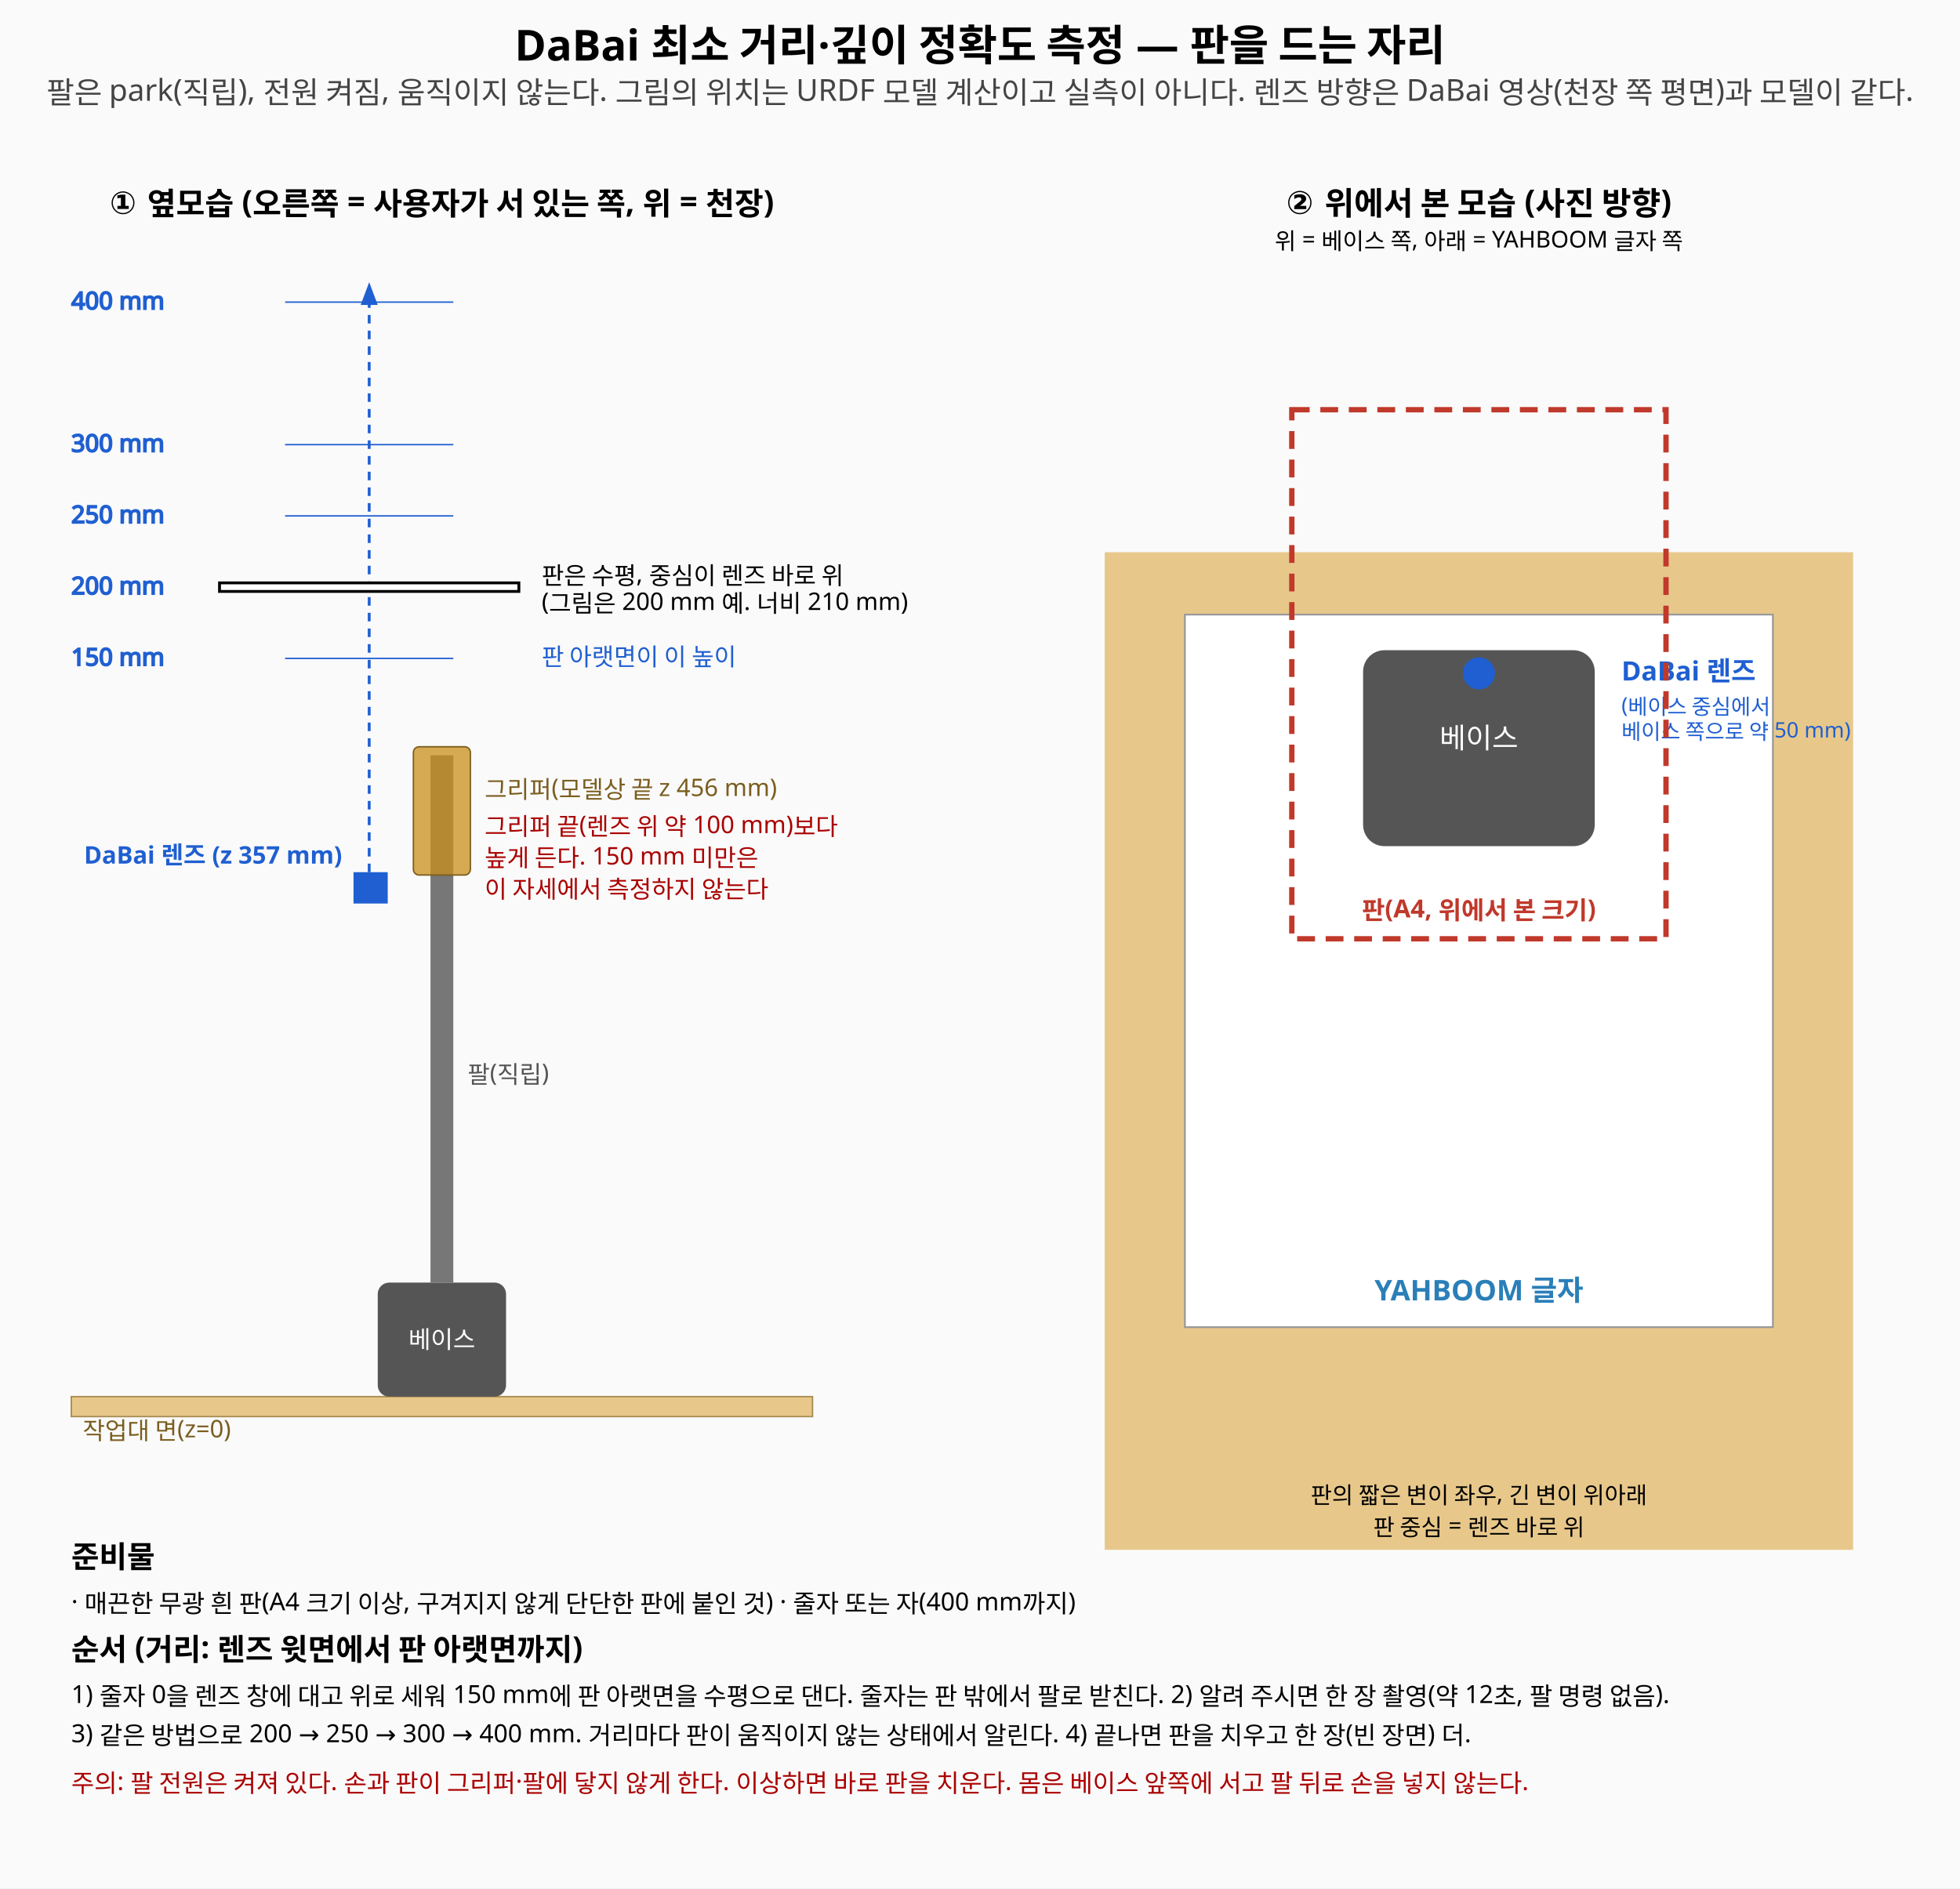
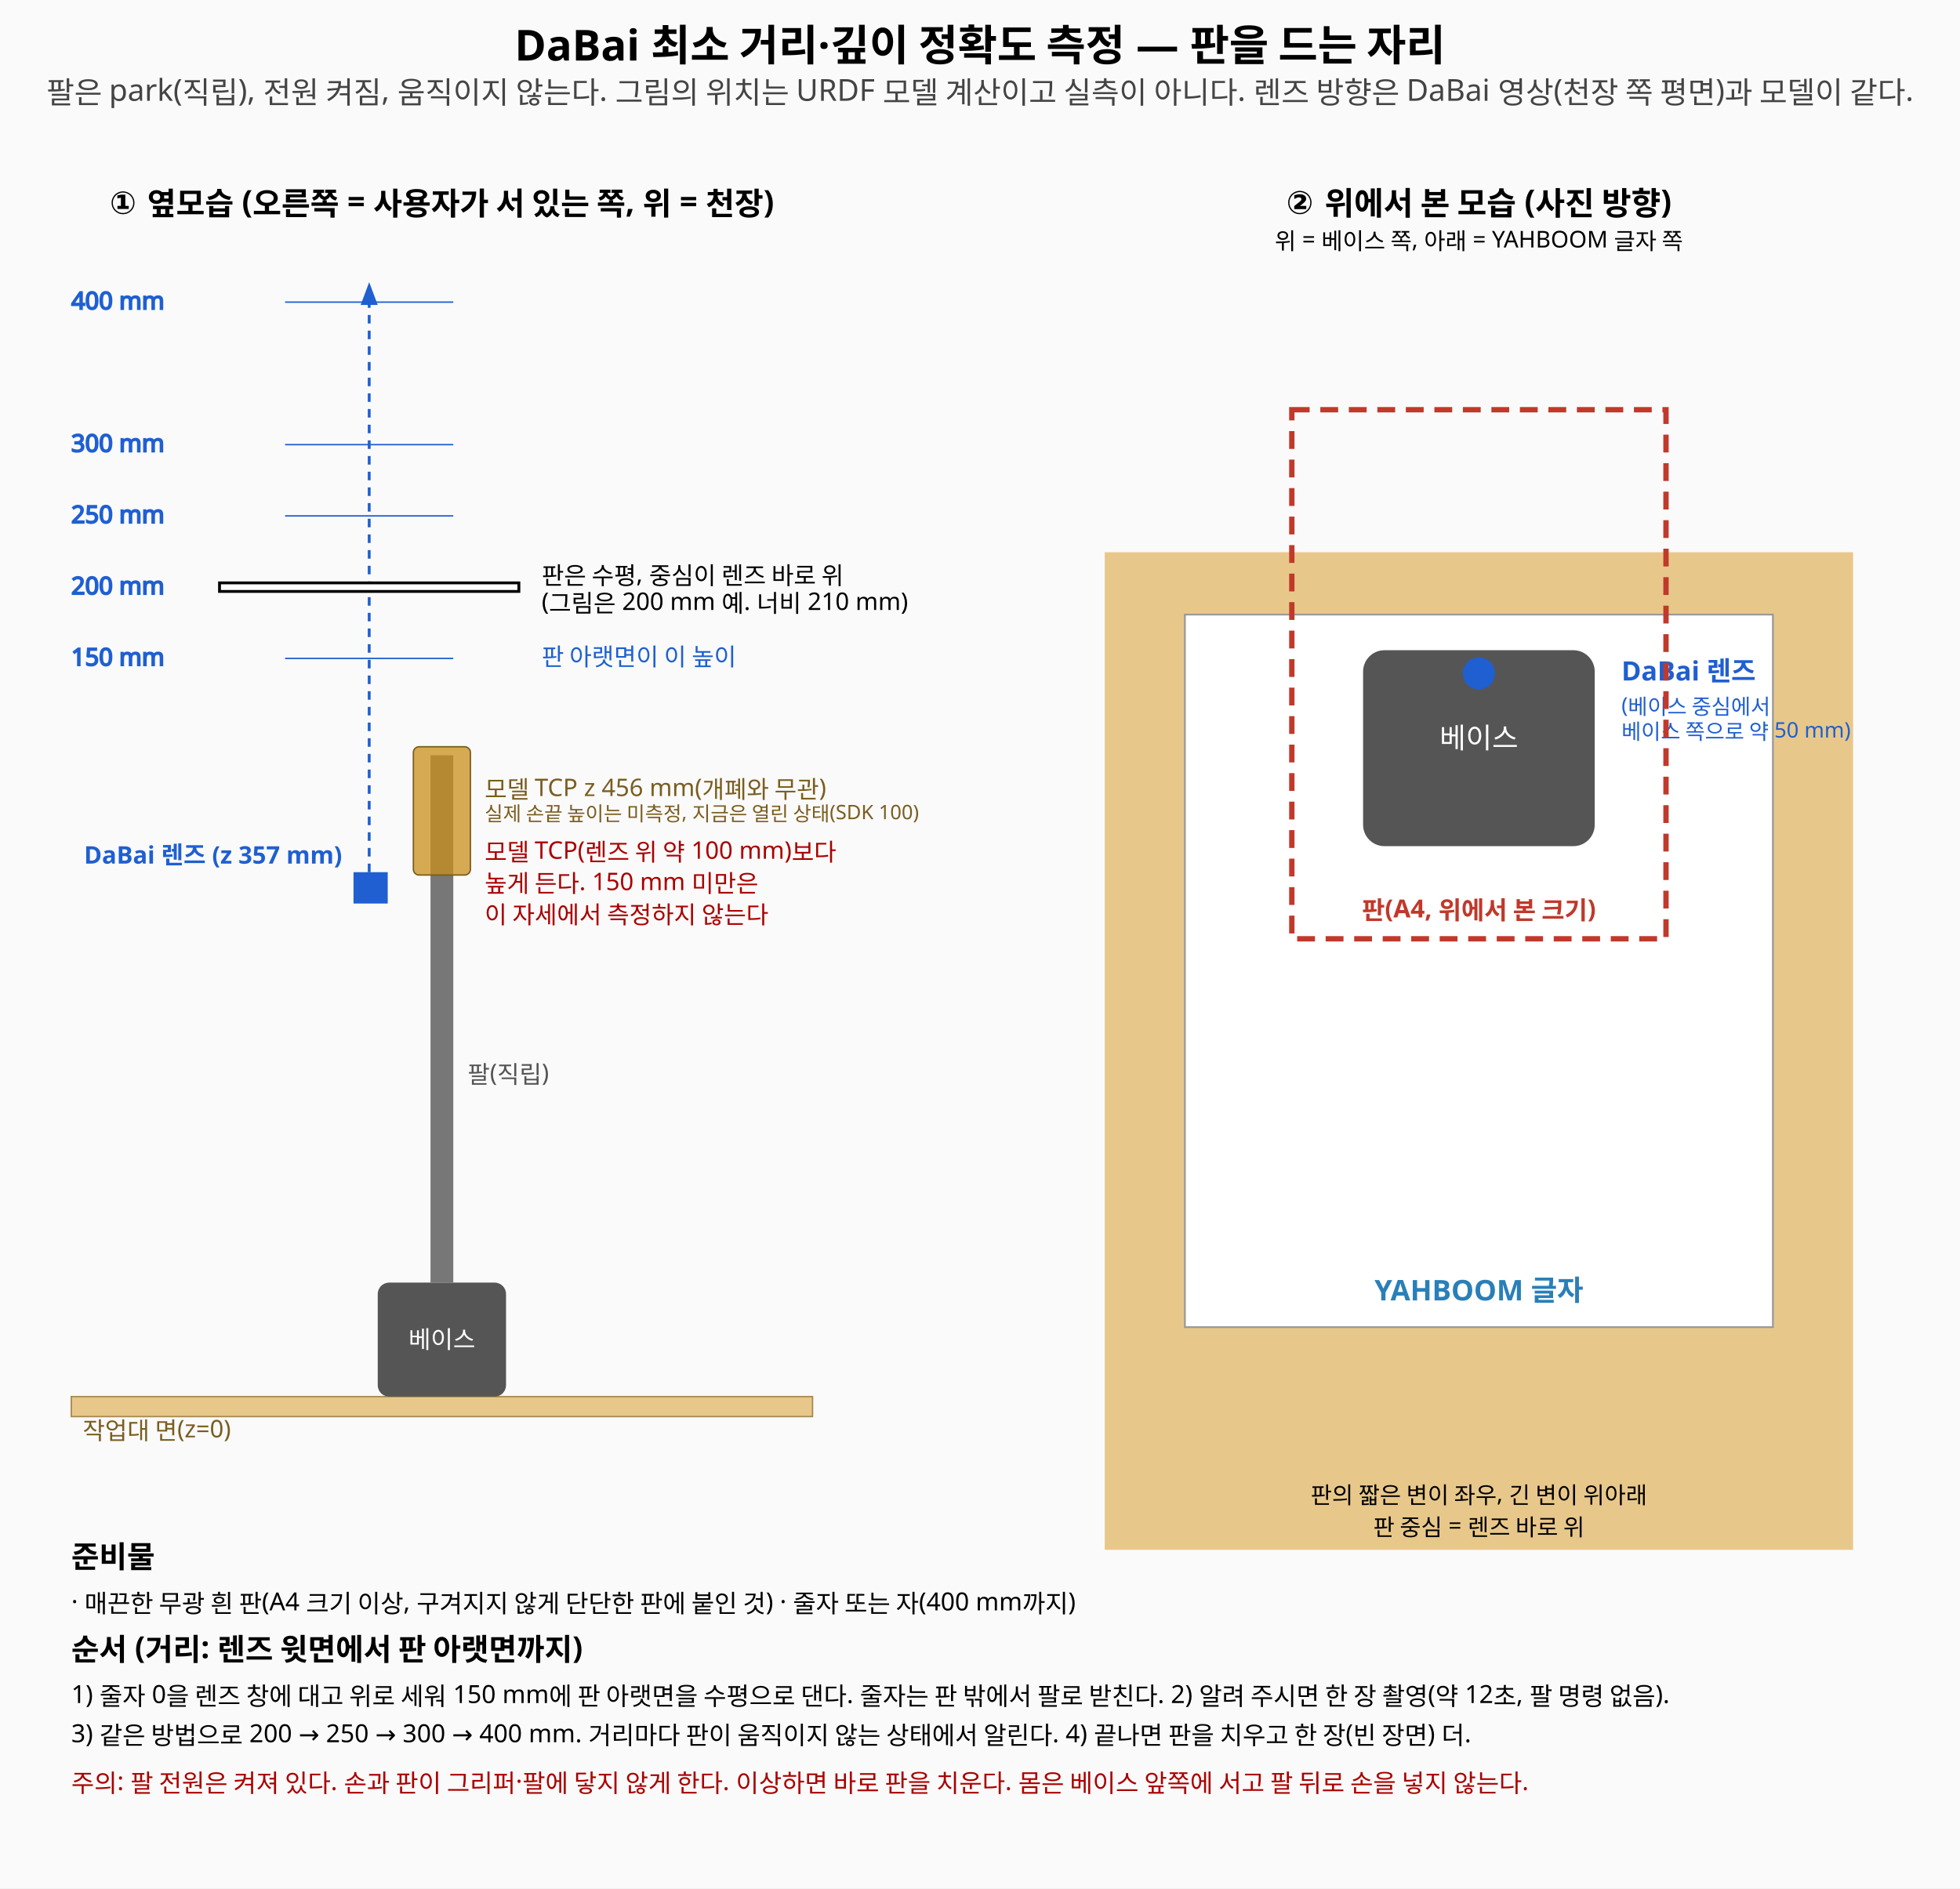
<svg xmlns="http://www.w3.org/2000/svg" viewBox="0 0 1100 1060" font-family="Apple SD Gothic Neo, Noto Sans KR, sans-serif">
  <rect width="1100" height="1060" fill="#fafafa" />
  <text x="550" y="34" font-size="24" font-weight="bold" text-anchor="middle">DaBai 최소 거리·깊이 정확도 측정 — 판을 드는 자리</text>
  <text x="550" y="58" font-size="17" text-anchor="middle" fill="#444">팔은 park(직립), 전원 켜짐, 움직이지 않는다. 그림의 위치는 URDF 모델 계산이고 실측이 아니다. 렌즈 방향은 DaBai 영상(천장 쪽 평면)과 모델이 같다.</text>
  <g transform="translate(40,120) scale(0.8)">
    <text x="260" y="0" font-size="22" font-weight="bold" text-anchor="middle">① 옆모습 (오른쪽 = 사용자가 서 있는 쪽, 위 = 천장)</text>
    <g transform="translate(0,110)">
      <rect x="0" y="720" width="520" height="14" fill="#e8c88a" stroke="#a68a50" />
      <text x="8" y="750" font-size="17" fill="#7a5d1f">작업대 면(z=0)</text>
      <rect x="215" y="640" width="90" height="80" rx="8" fill="#555" />
      <text x="260" y="686" font-size="17" fill="#fff" text-anchor="middle">베이스</text>
      <rect x="252" y="270" width="16" height="370" fill="#777" />
      <text x="278" y="500" font-size="17" fill="#555">팔(직립)</text>
      <rect x="240" y="264" width="40" height="90" rx="4" fill="#c98f1a" fill-opacity="0.75" stroke="#7a5d1f" />
-       <text x="290" y="300" font-size="17" fill="#7a5d1f">그리퍼(모델상 끝 z 456 mm)</text>
-       <text x="290" y="326" font-size="17" fill="#a00">그리퍼 끝(렌즈 위 약 100 mm)보다</text>
-       <text x="290" y="348" font-size="17" fill="#a00">높게 든다. 150 mm 미만은</text>
-       <text x="290" y="370" font-size="17" fill="#a00">이 자세에서 측정하지 않는다</text>
+       <text x="290" y="300" font-size="17" fill="#7a5d1f">모델 TCP z 456 mm(개폐와 무관)</text>
+       <text x="290" y="316" font-size="14" fill="#7a5d1f">실제 손끝 높이는 미측정, 지금은 열린 상태(SDK 100)</text>
+       <text x="290" y="344" font-size="17" fill="#a00">모델 TCP(렌즈 위 약 100 mm)보다</text>
+       <text x="290" y="366" font-size="17" fill="#a00">높게 든다. 150 mm 미만은</text>
+       <text x="290" y="388" font-size="17" fill="#a00">이 자세에서 측정하지 않는다</text>
      <rect x="198" y="352" width="24" height="22" fill="#1f5fd1" />
      <text x="190" y="346" font-size="17" font-weight="bold" fill="#1f5fd1" text-anchor="end">DaBai 렌즈 (z 357 mm)</text>
      <line x1="209" y1="352" x2="209" y2="-50" stroke="#1f5fd1" stroke-width="2" stroke-dasharray="6 5" />
      <polygon points="209,-62 203,-46 215,-46" fill="#1f5fd1" />
      <g stroke="#1f5fd1" fill="#1f5fd1" font-size="17">
        <line x1="150" y1="202" x2="268" y2="202" />
        <text x="0" y="207" text-anchor="start">150 mm</text>
        <line x1="150" y1="152" x2="268" y2="152" />
        <text x="0" y="157" text-anchor="start">200 mm</text>
        <line x1="150" y1="52" x2="268" y2="52" />
        <text x="0" y="57" text-anchor="start">300 mm</text>
        <line x1="150" y1="-48" x2="268" y2="-48" />
        <text x="0" y="-43" text-anchor="start">400 mm</text>
        <line x1="150" y1="102" x2="268" y2="102" />
        <text x="0" y="107" text-anchor="start">250 mm</text>
      </g>
      <text x="330" y="207" font-size="17" fill="#1f5fd1">판 아랫면이 이 높이</text>
      <rect x="104" y="149" width="210" height="6" fill="#fff" stroke="#000" stroke-width="2" />
      <text x="330" y="150" font-size="17">판은 수평, 중심이 렌즈 바로 위</text>
      <text x="330" y="168" font-size="17">(그림은 200 mm 예. 너비 210 mm)</text>
    </g>
  </g>
  <g transform="translate(620,120)">
    <text x="210" y="0" font-size="18" font-weight="bold" text-anchor="middle">② 위에서 본 모습 (사진 방향)</text>
    <text x="210" y="20" font-size="13" text-anchor="middle">위 = 베이스 쪽, 아래 = YAHBOOM 글자 쪽</text>
    <g transform="translate(0,150)">
      <rect x="0" y="40" width="420" height="560" fill="#e8c88a" />
      <rect x="45" y="75" width="330" height="400" fill="#fff" stroke="#999" />
      <text x="210" y="460" font-size="16" fill="#2a7fb8" font-weight="bold" text-anchor="middle">YAHBOOM 글자</text>
      <rect x="145" y="95" width="130" height="110" rx="12" fill="#555" />
      <text x="210" y="150" font-size="16" fill="#fff" text-anchor="middle">베이스</text>
      <circle cx="210" cy="108" r="9" fill="#1f5fd1" />
      <text x="290" y="112" font-size="15" fill="#1f5fd1" font-weight="bold">DaBai 렌즈</text>
      <text x="290" y="130" font-size="12" fill="#1f5fd1">(베이스 중심에서</text>
      <text x="290" y="145" font-size="12" fill="#1f5fd1">베이스 쪽으로 약 50 mm)</text>
      <rect x="105" y="-40" width="210" height="297" fill="none" stroke="#c0392b" stroke-width="3" stroke-dasharray="10 6" />
      <text x="210" y="246" font-size="14" fill="#c0392b" text-anchor="middle" font-weight="bold">판(A4, 위에서 본 크기)</text>
      <text x="210" y="574" font-size="13" text-anchor="middle">판의 짧은 변이 좌우, 긴 변이 위아래</text>
      <text x="210" y="592" font-size="13" text-anchor="middle">판 중심 = 렌즈 바로 위</text>
    </g>
  </g>
  <g transform="translate(40,880)">
    <text x="0" y="0" font-size="17" font-weight="bold">준비물</text>
    <text x="0" y="24" font-size="14">· 매끈한 무광 흰 판(A4 크기 이상, 구겨지지 않게 단단한 판에 붙인 것) · 줄자 또는 자(400 mm까지)</text>
    <text x="0" y="52" font-size="17" font-weight="bold">순서 (거리: 렌즈 윗면에서 판 아랫면까지)</text>
    <text x="0" y="76" font-size="14">1) 줄자 0을 렌즈 창에 대고 위로 세워 150 mm에 판 아랫면을 수평으로 댄다. 줄자는 판 밖에서 팔로 받친다. 2) 알려 주시면 한 장 촬영(약 12초, 팔 명령 없음).</text>
    <text x="0" y="98" font-size="14">3) 같은 방법으로 200 → 250 → 300 → 400 mm. 거리마다 판이 움직이지 않는 상태에서 알린다. 4) 끝나면 판을 치우고 한 장(빈 장면) 더.</text>
    <text x="0" y="126" font-size="14" fill="#a00">주의: 팔 전원은 켜져 있다. 손과 판이 그리퍼·팔에 닿지 않게 한다. 이상하면 바로 판을 치운다. 몸은 베이스 앞쪽에 서고 팔 뒤로 손을 넣지 않는다.</text>
  </g>
</svg>
